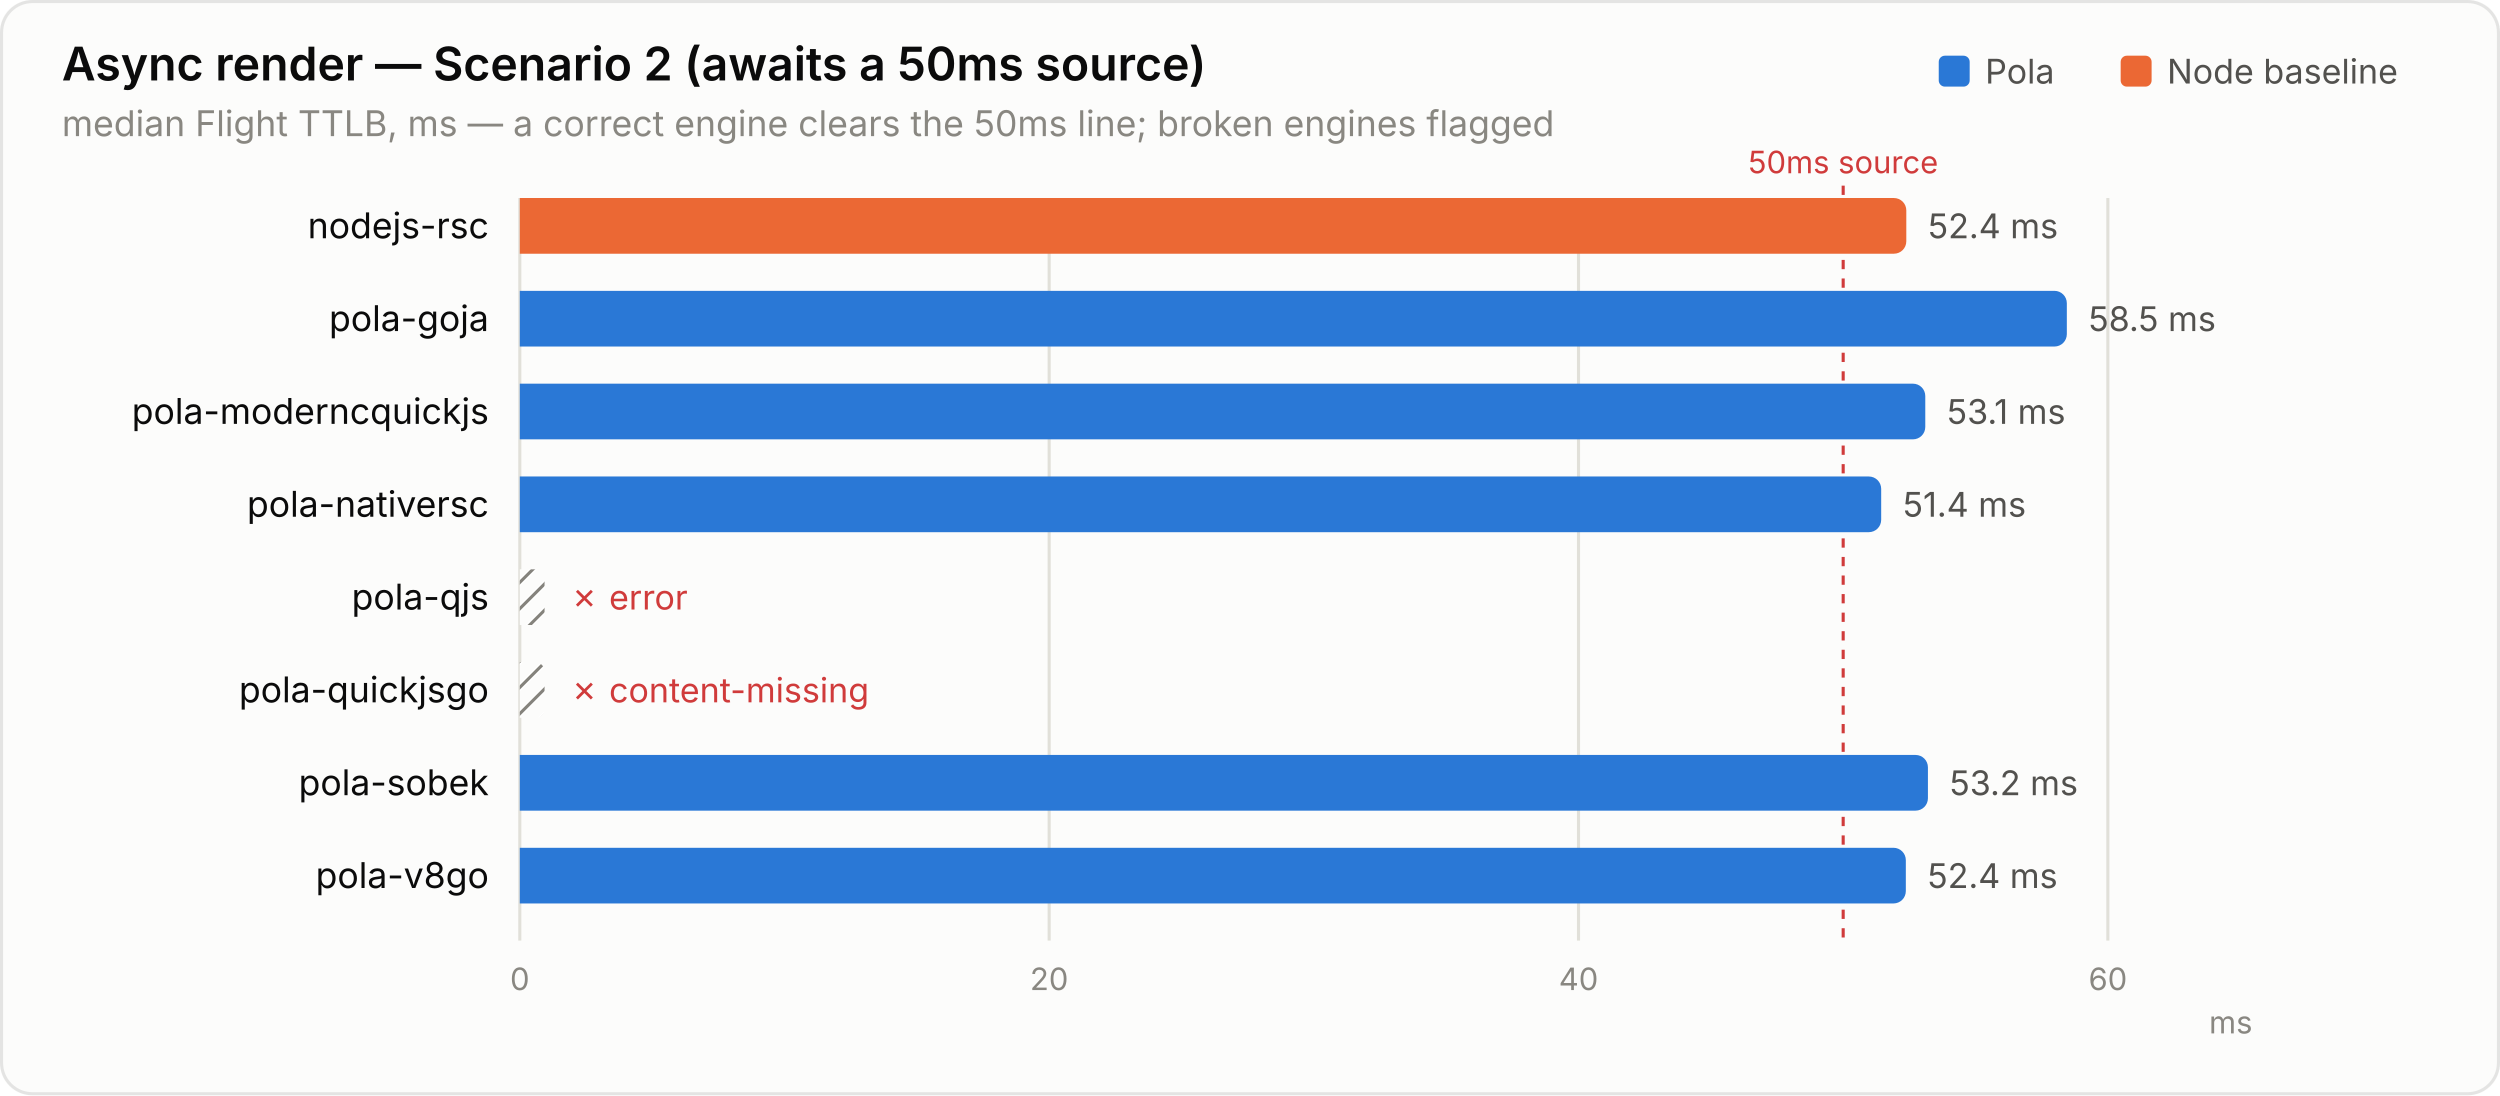
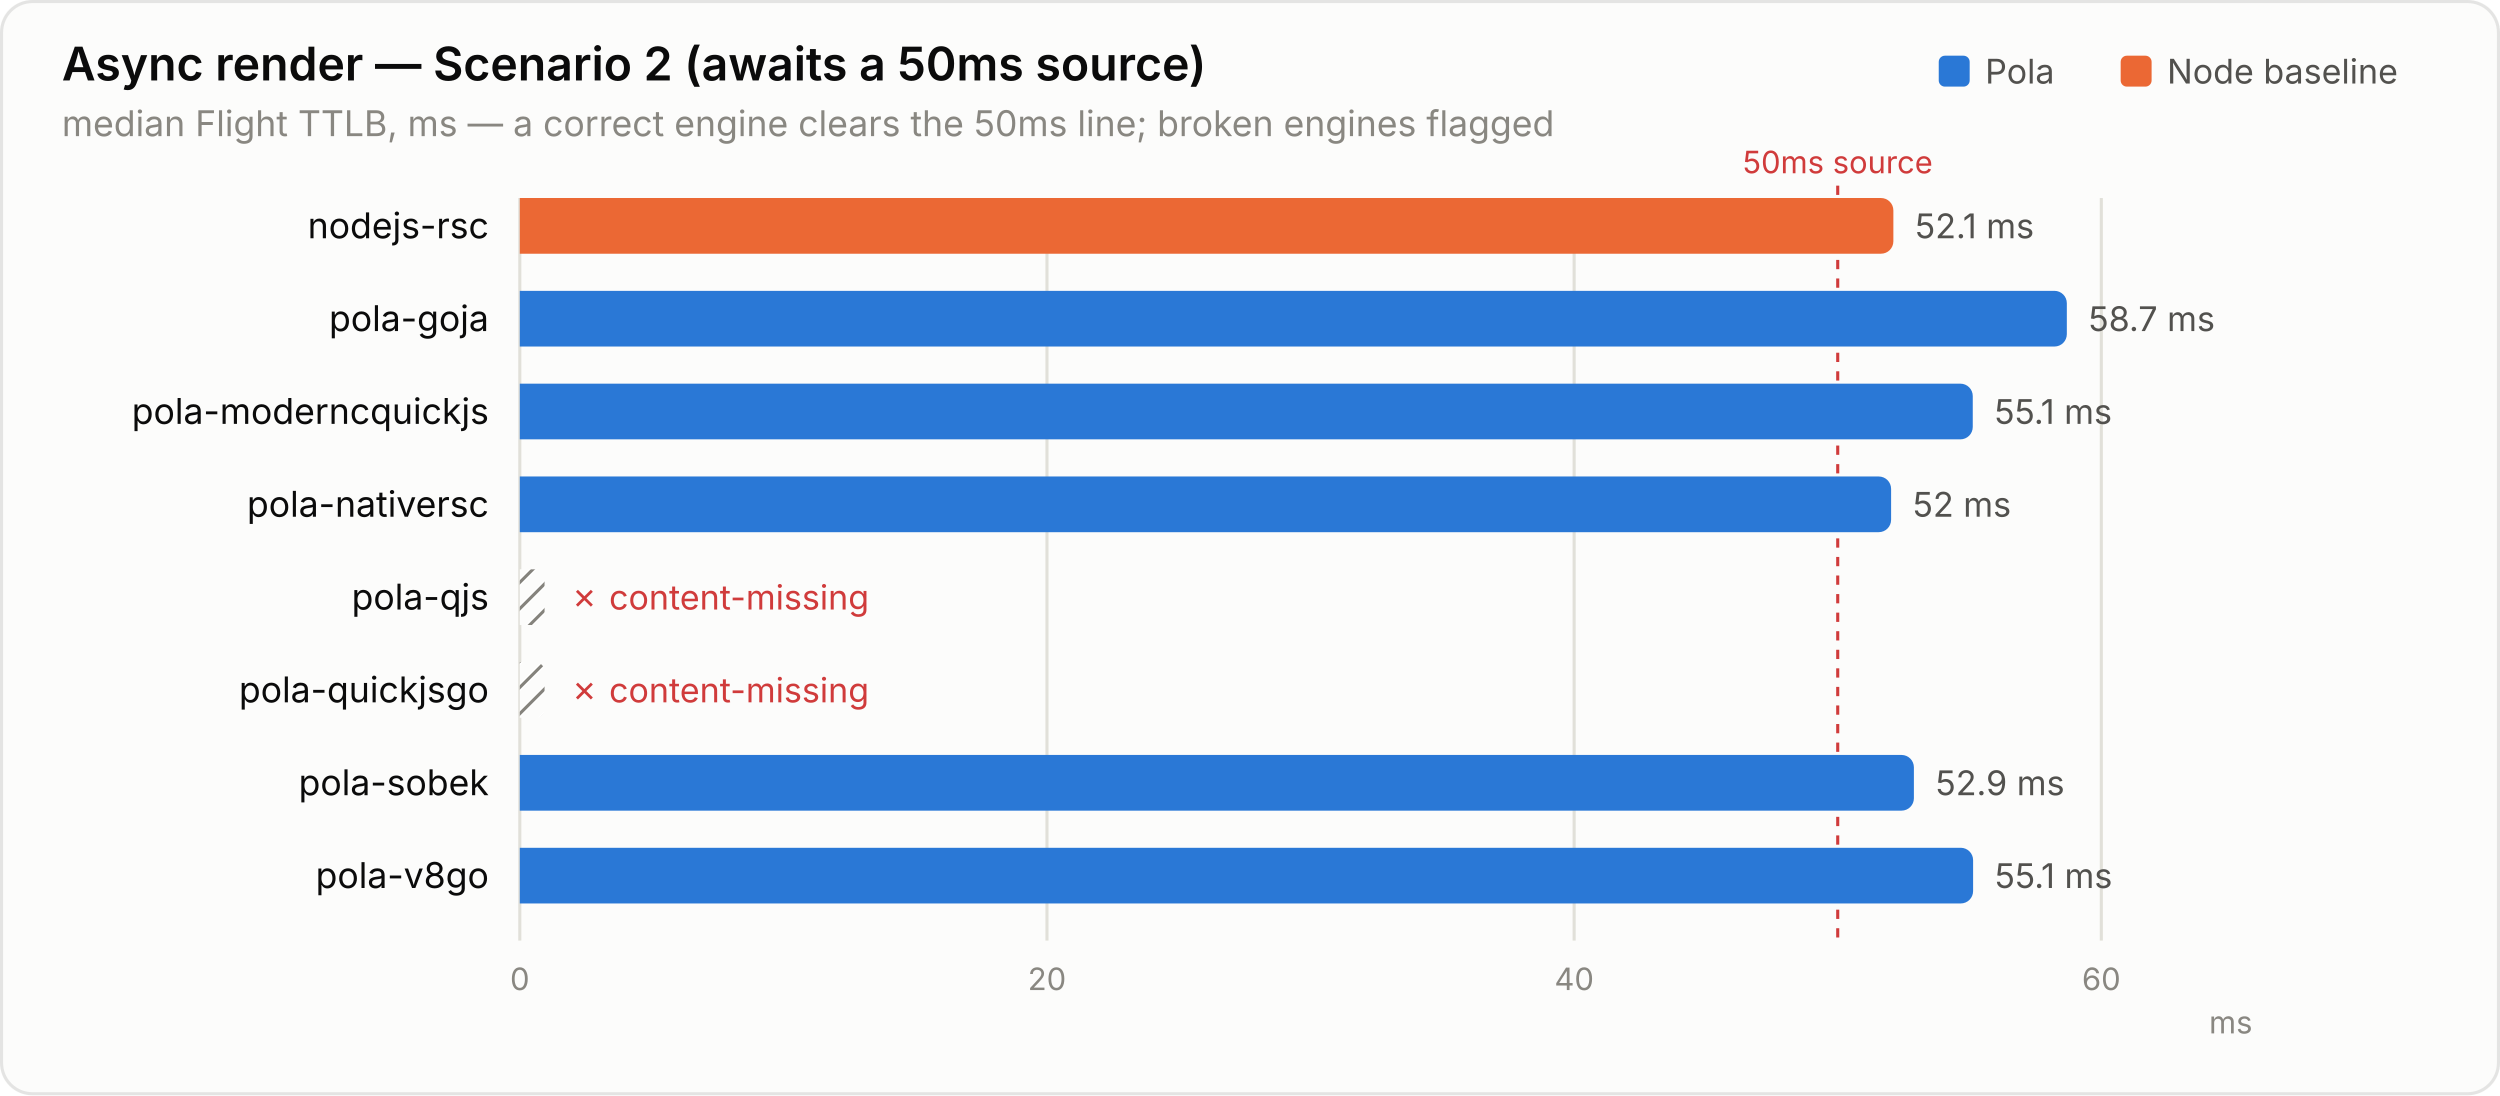
<svg xmlns="http://www.w3.org/2000/svg" width="808" height="354" viewBox="0 0 808 354" font-family="system-ui, -apple-system, &quot;Segoe UI&quot;, sans-serif">
  <rect x="0" y="0" width="808" height="354" rx="10" fill="#fcfcfb" />
  <rect x="0.5" y="0.5" width="807" height="353" rx="10" fill="none" stroke="rgba(11,11,11,0.10)" />
  <text x="20" y="26" font-size="15" font-weight="600" fill="#0b0b0b">Async render — Scenario 2 (awaits a 50ms source)</text>
  <text x="20" y="44" font-size="11.5" fill="#898781">median Flight TTLB, ms — a correct engine clears the 50ms line; broken engines flagged</text>
  <g>
    <rect x="685.4" y="18" width="10" height="10" rx="2" fill="#eb6834" />
    <text x="700.4" y="27" font-size="11" fill="#52514e">Node baseline</text>
    <rect x="626.6" y="18" width="10" height="10" rx="2" fill="#2a78d6" />
    <text x="641.6" y="27" font-size="11" fill="#52514e">Pola</text>
  </g>
  <g transform="translate(20,64)">
    <defs>
      <pattern id="hatch" width="6" height="6" patternTransform="rotate(45)" patternUnits="userSpaceOnUse">
        <rect width="6" height="6" fill="#fcfcfb" />
        <line x1="0" y1="0" x2="0" y2="6" stroke="#898781" stroke-width="2" />
      </pattern>
    </defs>
    <line x1="148" y1="0" x2="148" y2="240" stroke="#e1e0d9" />
    <text x="148" y="256" font-size="10" fill="#898781" text-anchor="middle" font-variant-numeric="tabular-nums">0</text>
-     <line x1="319.086" y1="0" x2="319.086" y2="240" stroke="#e1e0d9" />
-     <text x="319.086" y="256" font-size="10" fill="#898781" text-anchor="middle" font-variant-numeric="tabular-nums">20</text>
-     <line x1="490.173" y1="0" x2="490.173" y2="240" stroke="#e1e0d9" />
-     <text x="490.173" y="256" font-size="10" fill="#898781" text-anchor="middle" font-variant-numeric="tabular-nums">40</text>
-     <line x1="661.259" y1="0" x2="661.259" y2="240" stroke="#e1e0d9" />
-     <text x="661.259" y="256" font-size="10" fill="#898781" text-anchor="middle" font-variant-numeric="tabular-nums">60</text>
+     <line x1="318.381" y1="0" x2="318.381" y2="240" stroke="#e1e0d9" />
+     <text x="318.381" y="256" font-size="10" fill="#898781" text-anchor="middle" font-variant-numeric="tabular-nums">20</text>
+     <line x1="488.762" y1="0" x2="488.762" y2="240" stroke="#e1e0d9" />
+     <text x="488.762" y="256" font-size="10" fill="#898781" text-anchor="middle" font-variant-numeric="tabular-nums">40</text>
+     <line x1="659.143" y1="0" x2="659.143" y2="240" stroke="#e1e0d9" />
+     <text x="659.143" y="256" font-size="10" fill="#898781" text-anchor="middle" font-variant-numeric="tabular-nums">60</text>
    <text x="708" y="270" font-size="10" fill="#898781" text-anchor="end">ms</text>
-     <line x1="575.716" y1="-4" x2="575.716" y2="242" stroke="#d03b3b" stroke-dasharray="3 3" stroke-width="1" />
-     <text x="575.716" y="-8" font-size="10" fill="#d03b3b" text-anchor="middle">50ms source</text>
+     <line x1="573.952" y1="-4" x2="573.952" y2="242" stroke="#d03b3b" stroke-dasharray="3 3" stroke-width="1" />
+     <text x="573.952" y="-8" font-size="10" fill="#d03b3b" text-anchor="middle">50ms source</text>
    <text x="138" y="13" font-size="11.5" fill="#0b0b0b" text-anchor="end">nodejs-rsc</text>
-     <path d="M148,0 h444.118 a4,4 0 0 1 4,4 v10 a4,4 0 0 1 -4,4 h-444.118 Z" fill="#eb6834" />
-     <text x="603.118" y="13" font-size="11" fill="#52514e" font-variant-numeric="tabular-nums">52.4 ms</text>
+     <path d="M148,0 h439.936 a4,4 0 0 1 4,4 v10 a4,4 0 0 1 -4,4 h-439.936 Z" fill="#eb6834" />
+     <text x="598.936" y="13" font-size="11" fill="#52514e" font-variant-numeric="tabular-nums">52.1 ms</text>
    <text x="138" y="43" font-size="11.5" fill="#0b0b0b" text-anchor="end">pola-goja</text>
    <path d="M148,30 h496 a4,4 0 0 1 4,4 v10 a4,4 0 0 1 -4,4 h-496 Z" fill="#2a78d6" />
-     <text x="655" y="43" font-size="11" fill="#52514e" font-variant-numeric="tabular-nums">58.5 ms</text>
+     <text x="655" y="43" font-size="11" fill="#52514e" font-variant-numeric="tabular-nums">58.7 ms</text>
    <text x="138" y="73" font-size="11.5" fill="#0b0b0b" text-anchor="end">pola-moderncquickjs</text>
-     <path d="M148,60 h450.251 a4,4 0 0 1 4,4 v10 a4,4 0 0 1 -4,4 h-450.251 Z" fill="#2a78d6" />
-     <text x="609.251" y="73" font-size="11" fill="#52514e" font-variant-numeric="tabular-nums">53.1 ms</text>
+     <path d="M148,60 h465.596 a4,4 0 0 1 4,4 v10 a4,4 0 0 1 -4,4 h-465.596 Z" fill="#2a78d6" />
+     <text x="624.596" y="73" font-size="11" fill="#52514e" font-variant-numeric="tabular-nums">55.1 ms</text>
    <text x="138" y="103" font-size="11.5" fill="#0b0b0b" text-anchor="end">pola-nativersc</text>
-     <path d="M148,90 h436 a4,4 0 0 1 4,4 v10 a4,4 0 0 1 -4,4 h-436 Z" fill="#2a78d6" />
-     <text x="595" y="103" font-size="11" fill="#52514e" font-variant-numeric="tabular-nums">51.4 ms</text>
+     <path d="M148,90 h439.204 a4,4 0 0 1 4,4 v10 a4,4 0 0 1 -4,4 h-439.204 Z" fill="#2a78d6" />
+     <text x="598.204" y="103" font-size="11" fill="#52514e" font-variant-numeric="tabular-nums">52 ms</text>
    <text x="138" y="133" font-size="11.5" fill="#0b0b0b" text-anchor="end">pola-qjs</text>
    <path d="M148,120 h5 a3,3 0 0 1 3,3 v12 a3,3 0 0 1 -3,3 h-5 Z" fill="url(#hatch)" />
-     <text x="164" y="133" font-size="11" fill="#d03b3b">✗ error</text>
+     <text x="164" y="133" font-size="11" fill="#d03b3b">✗ content-missing</text>
    <text x="138" y="163" font-size="11.5" fill="#0b0b0b" text-anchor="end">pola-quickjsgo</text>
    <path d="M148,150 h5 a3,3 0 0 1 3,3 v12 a3,3 0 0 1 -3,3 h-5 Z" fill="url(#hatch)" />
    <text x="164" y="163" font-size="11" fill="#d03b3b">✗ content-missing</text>
    <text x="138" y="193" font-size="11.5" fill="#0b0b0b" text-anchor="end">pola-sobek</text>
-     <path d="M148,180 h451.107 a4,4 0 0 1 4,4 v10 a4,4 0 0 1 -4,4 h-451.107 Z" fill="#2a78d6" />
-     <text x="610.107" y="193" font-size="11" fill="#52514e" font-variant-numeric="tabular-nums">53.2 ms</text>
+     <path d="M148,180 h446.572 a4,4 0 0 1 4,4 v10 a4,4 0 0 1 -4,4 h-446.572 Z" fill="#2a78d6" />
+     <text x="605.572" y="193" font-size="11" fill="#52514e" font-variant-numeric="tabular-nums">52.9 ms</text>
    <text x="138" y="223" font-size="11.5" fill="#0b0b0b" text-anchor="end">pola-v8go</text>
-     <path d="M148,210 h443.964 a4,4 0 0 1 4,4 v10 a4,4 0 0 1 -4,4 h-443.964 Z" fill="#2a78d6" />
-     <text x="602.964" y="223" font-size="11" fill="#52514e" font-variant-numeric="tabular-nums">52.4 ms</text>
+     <path d="M148,210 h465.706 a4,4 0 0 1 4,4 v10 a4,4 0 0 1 -4,4 h-465.706 Z" fill="#2a78d6" />
+     <text x="624.706" y="223" font-size="11" fill="#52514e" font-variant-numeric="tabular-nums">55.1 ms</text>
  </g>
</svg>
